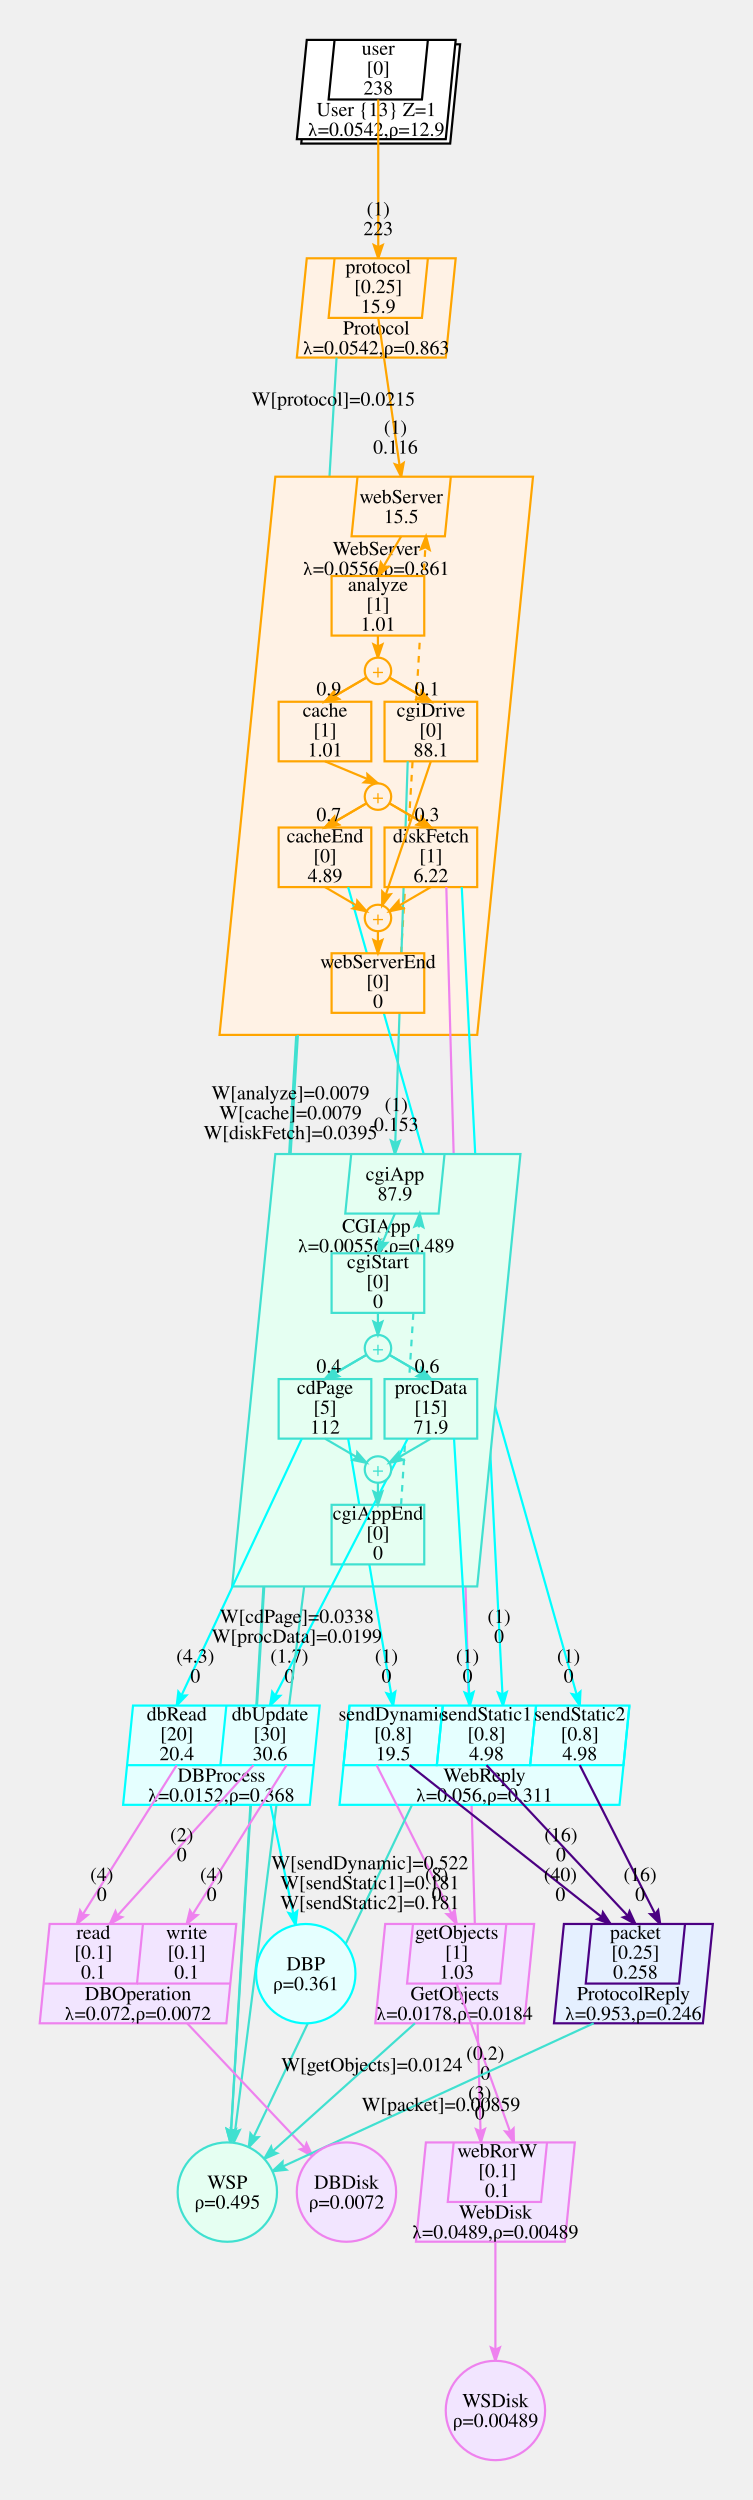
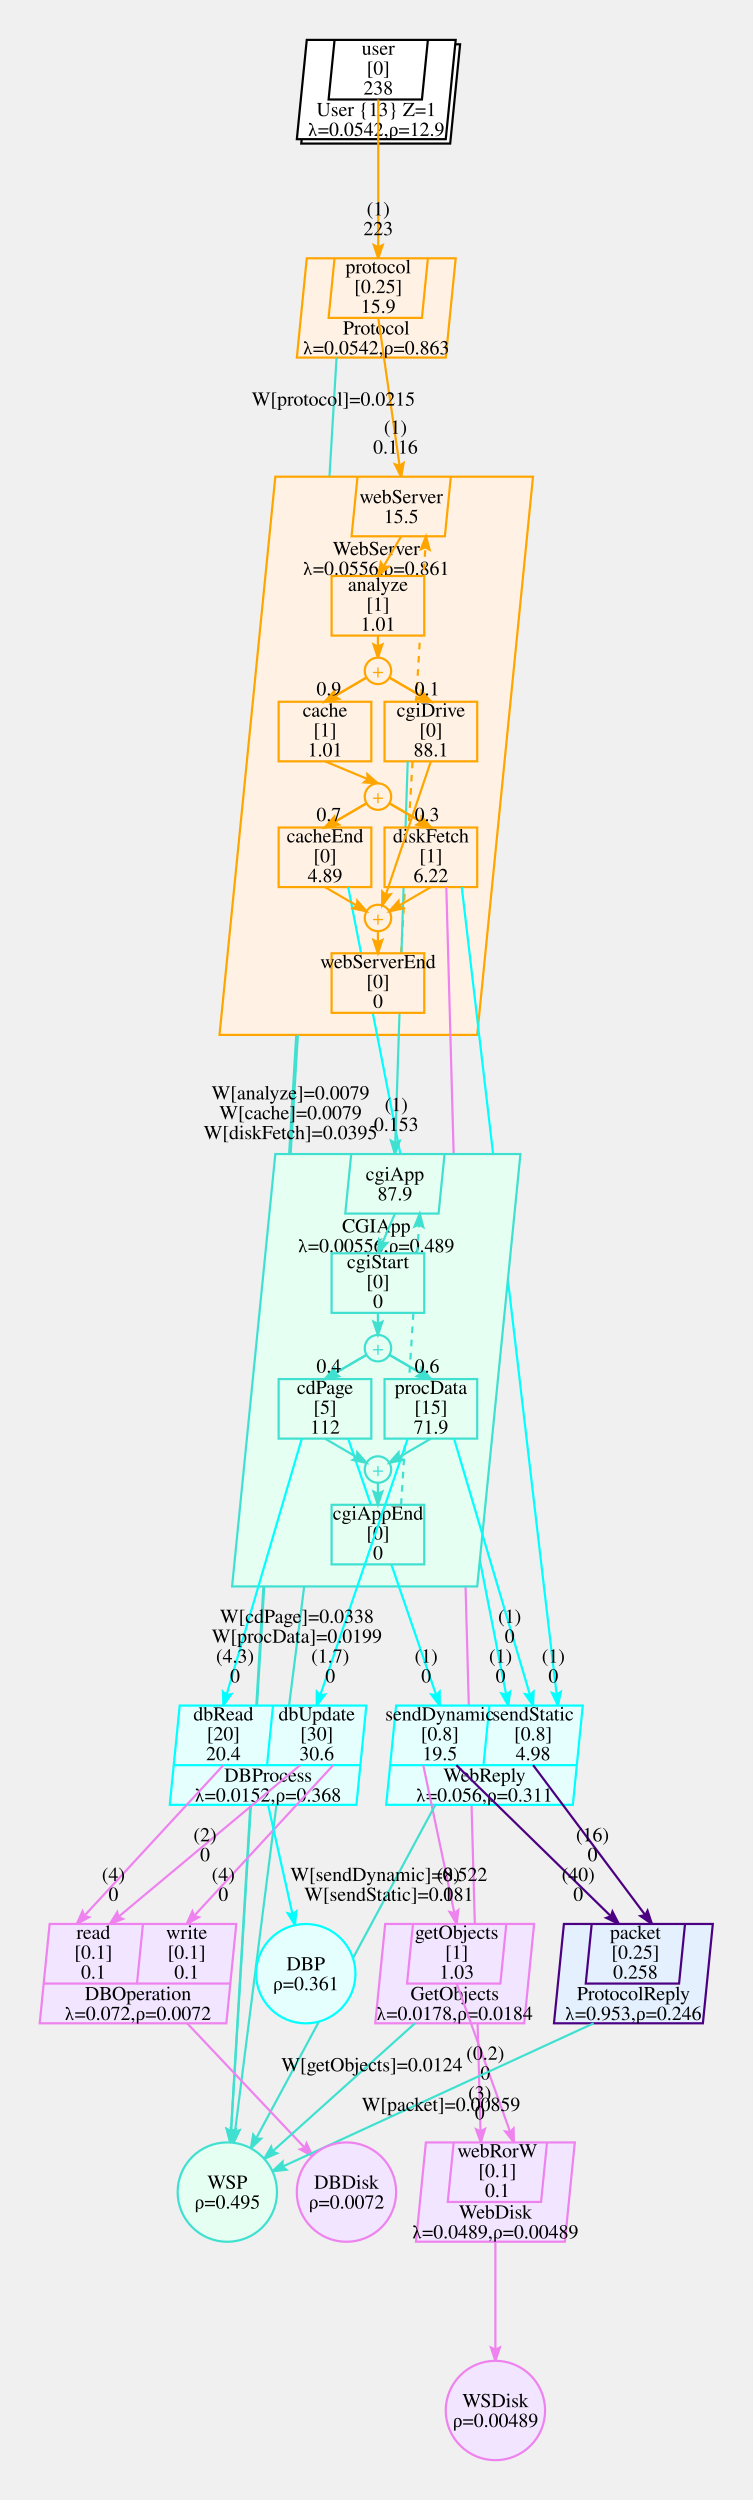
<svg xmlns="http://www.w3.org/2000/svg" width="4.737in" height="15.736in" viewBox="0 0 8528 28325">
  <polygon fill="#ffffff" stroke="black" stroke-width="25" points="3526.25,500 5213.75,500 5101.25,1625 3413.75,1625 " />
  <polygon fill="#ffffff" stroke="black" stroke-width="25" points="3476.25,450 5163.75,450 5051.25,1575 3363.75,1575 " />
  <text x="4264" y="1538" font-family="Times" font-style="Roman" font-size="225" fill="black" text-anchor="middle">λ=0.0542,ρ=12.9</text>
  <text x="4264" y="1313" font-family="Times" font-style="Roman" font-size="225" fill="black" text-anchor="middle">User {13} Z=1</text>
  <polyline stroke="black" stroke-width="25" fill="none" points="3791.25,450 3723.75,1125 4781.25,1125 4848.75,450 " />
  <text x="4286" y="1069" font-family="Times" font-style="Roman" font-size="225" fill="black" text-anchor="middle">238</text>
  <text x="4286" y="844" font-family="Times" font-style="Roman" font-size="225" fill="black" text-anchor="middle">[0]</text>
  <text x="4286" y="619" font-family="Times" font-style="Roman" font-size="225" fill="black" text-anchor="middle">user</text>
  <line x1="4286.25" y1="1125" x2="4286.25" y2="2925" stroke="Orange" stroke-width="25" />
  <polygon fill="Orange" stroke="Orange" stroke-width="25" points="4286.25,2925 4336.25,2775 4286.25,2800 4236.25,2775 " />
  <text x="4286" y="2663" font-family="Times" font-style="Roman" font-size="225" fill="black" text-anchor="middle">223</text>
  <text x="4286" y="2438" font-family="Times" font-style="Roman" font-size="225" fill="black" text-anchor="middle">(1)</text>
  <polygon fill="#fff2e5" stroke="Orange" stroke-width="25" points="3476.25,2925 5163.75,2925 5051.25,4050 3363.75,4050 " />
  <text x="4264" y="4013" font-family="Times" font-style="Roman" font-size="225" fill="black" text-anchor="middle">λ=0.0542,ρ=0.863</text>
  <text x="4264" y="3788" font-family="Times" font-style="Roman" font-size="225" fill="black" text-anchor="middle">Protocol</text>
  <polyline stroke="Orange" stroke-width="25" fill="none" points="3791.25,2925 3723.75,3600 4781.25,3600 4848.75,2925 " />
  <text x="4286" y="3544" font-family="Times" font-style="Roman" font-size="225" fill="black" text-anchor="middle">15.9</text>
  <text x="4286" y="3319" font-family="Times" font-style="Roman" font-size="225" fill="black" text-anchor="middle">[0.25]</text>
  <text x="4286" y="3094" font-family="Times" font-style="Roman" font-size="225" fill="black" text-anchor="middle">protocol</text>
  <line x1="4286.25" y1="3600" x2="4546.25" y2="5400" stroke="Orange" stroke-width="25" />
  <polygon fill="Orange" stroke="Orange" stroke-width="25" points="4546.25,5400 4574.29,5244.39 4528.38,5276.28 4475.32,5258.69 " />
  <text x="4481" y="5138" font-family="Times" font-style="Roman" font-size="225" fill="black" text-anchor="middle">0.116</text>
  <text x="4481" y="4913" font-family="Times" font-style="Roman" font-size="225" fill="black" text-anchor="middle">(1)</text>
  <line x1="3813.75" y1="4050" x2="2609.68" y2="24276" stroke="Turquoise" stroke-width="25" />
  <polygon fill="Turquoise" stroke="Turquoise" stroke-width="25" points="2609.68,24276 2668.5,24129.2 2617.11,24151.2 2568.68,24123.3 " />
  <text x="3778" y="4594" font-family="Times" font-style="Roman" font-size="225" fill="black" text-anchor="middle">W[protocol]=0.0215</text>
  <polygon fill="#fff2e5" stroke="Orange" stroke-width="25" points="3120,5400 6040,5400 5407.5,11725 2487.5,11725 " />
  <text x="4264" y="6513" font-family="Times" font-style="Roman" font-size="225" fill="black" text-anchor="middle">λ=0.0556,ρ=0.861</text>
  <text x="4264" y="6288" font-family="Times" font-style="Roman" font-size="225" fill="black" text-anchor="middle">WebServer</text>
  <polyline stroke="Orange" stroke-width="25" fill="none" points="4051.25,5400 3983.75,6075 5041.25,6075 5108.75,5400 " />
  <text x="4546" y="5925" font-family="Times" font-style="Roman" font-size="225" fill="black" text-anchor="middle">15.5</text>
  <text x="4546" y="5700" font-family="Times" font-style="Roman" font-size="225" fill="black" text-anchor="middle">webServer</text>
  <line x1="4546.25" y1="6075" x2="4282.5" y2="6525" stroke="Orange" stroke-width="25" />
  <polygon fill="Orange" stroke="Orange" stroke-width="25" points="4282.5,6525 4401.49,6420.87 4345.71,6417.16 4315.21,6370.31 " />
  <line x1="4545" y1="10800" x2="4827.5" y2="6075" stroke-dasharray="75" stroke="Orange" stroke-width="25" />
  <polygon fill="Orange" stroke="Orange" stroke-width="25" points="4827.5,6075 4768.64,6221.75 4820.04,6199.78 4868.46,6227.72 " />
  <polygon fill="#fff2e5" stroke="Orange" stroke-width="25" points="3757.5,7200 3757.5,6525 4807.5,6525 4807.5,7200 3757.5,7200 " />
  <text x="4283" y="7144" font-family="Times" font-style="Roman" font-size="225" fill="black" text-anchor="middle">1.01</text>
  <text x="4283" y="6919" font-family="Times" font-style="Roman" font-size="225" fill="black" text-anchor="middle">[1]</text>
  <text x="4283" y="6694" font-family="Times" font-style="Roman" font-size="225" fill="black" text-anchor="middle">analyze</text>
  <polygon fill="#fff2e5" stroke="Orange" stroke-width="25" points="3157.5,8625 3157.5,7950 4207.5,7950 4207.5,8625 3157.5,8625 " />
  <text x="3683" y="8569" font-family="Times" font-style="Roman" font-size="225" fill="black" text-anchor="middle">1.01</text>
  <text x="3683" y="8344" font-family="Times" font-style="Roman" font-size="225" fill="black" text-anchor="middle">[1]</text>
  <text x="3683" y="8119" font-family="Times" font-style="Roman" font-size="225" fill="black" text-anchor="middle">cache</text>
  <polygon fill="#fff2e5" stroke="Orange" stroke-width="25" points="3157.5,10050 3157.5,9375 4207.5,9375 4207.5,10050 3157.5,10050 " />
-   <line x1="3945" y1="10050" x2="6570" y2="19325" stroke="Cyan" stroke-width="25" />
-   <polygon fill="Cyan" stroke="Cyan" stroke-width="25" points="6570,19325 6577.26,19167.1 6535.96,19204.7 6481.04,19194.3 " />
-   <text x="6443" y="19063" font-family="Times" font-style="Roman" font-size="225" fill="black" text-anchor="middle">0</text>
-   <text x="6443" y="18838" font-family="Times" font-style="Roman" font-size="225" fill="black" text-anchor="middle">(1)</text>
+   <line x1="3945" y1="10050" x2="5760" y2="19325" stroke="Cyan" stroke-width="25" />
+   <polygon fill="Cyan" stroke="Cyan" stroke-width="25" points="5760,19325 5780.26,19168.2 5735.99,19202.3 5682.12,19187.4 " />
+   <text x="5672" y="19063" font-family="Times" font-style="Roman" font-size="225" fill="black" text-anchor="middle">0</text>
+   <text x="5672" y="18838" font-family="Times" font-style="Roman" font-size="225" fill="black" text-anchor="middle">(1)</text>
  <text x="3683" y="9994" font-family="Times" font-style="Roman" font-size="225" fill="black" text-anchor="middle">4.89</text>
  <text x="3683" y="9769" font-family="Times" font-style="Roman" font-size="225" fill="black" text-anchor="middle">[0]</text>
  <text x="3683" y="9544" font-family="Times" font-style="Roman" font-size="225" fill="black" text-anchor="middle">cacheEnd</text>
  <polygon fill="#fff2e5" stroke="Orange" stroke-width="25" points="4357.5,8625 4357.5,7950 5407.5,7950 5407.5,8625 4357.5,8625 " />
  <line x1="4620" y1="8625" x2="4475" y2="13075" stroke="Turquoise" stroke-width="25" />
  <polygon fill="Turquoise" stroke="Turquoise" stroke-width="25" points="4475,13075 4529.86,12926.7 4479.07,12950.1 4429.91,12923.5 " />
  <text x="4490" y="12813" font-family="Times" font-style="Roman" font-size="225" fill="black" text-anchor="middle">0.153</text>
  <text x="4490" y="12588" font-family="Times" font-style="Roman" font-size="225" fill="black" text-anchor="middle">(1)</text>
  <text x="4883" y="8569" font-family="Times" font-style="Roman" font-size="225" fill="black" text-anchor="middle">88.1</text>
  <text x="4883" y="8344" font-family="Times" font-style="Roman" font-size="225" fill="black" text-anchor="middle">[0]</text>
  <text x="4883" y="8119" font-family="Times" font-style="Roman" font-size="225" fill="black" text-anchor="middle">cgiDrive</text>
  <polygon fill="#fff2e5" stroke="Orange" stroke-width="25" points="4357.5,10050 4357.5,9375 5407.5,9375 5407.5,10050 4357.5,10050 " />
  <line x1="5057.5" y1="10050" x2="5448.75" y2="24275" stroke="Violet" stroke-width="25" />
  <polygon fill="Violet" stroke="Violet" stroke-width="25" points="5448.75,24275 5494.61,24123.7 5445.31,24150 5394.64,24126.4 " />
  <text x="5436" y="24013" font-family="Times" font-style="Roman" font-size="225" fill="black" text-anchor="middle">0</text>
  <text x="5436" y="23788" font-family="Times" font-style="Roman" font-size="225" fill="black" text-anchor="middle">(3)</text>
-   <line x1="5232.5" y1="10050" x2="5700" y2="19325" stroke="Cyan" stroke-width="25" />
-   <polygon fill="Cyan" stroke="Cyan" stroke-width="25" points="5700,19325 5742.39,19172.7 5693.71,19200.2 5642.51,19177.7 " />
-   <text x="5655" y="18613" font-family="Times" font-style="Roman" font-size="225" fill="black" text-anchor="middle">0</text>
-   <text x="5655" y="18388" font-family="Times" font-style="Roman" font-size="225" fill="black" text-anchor="middle">(1)</text>
+   <line x1="5232.5" y1="10050" x2="6322.5" y2="19325" stroke="Cyan" stroke-width="25" />
+   <polygon fill="Cyan" stroke="Cyan" stroke-width="25" points="6322.5,19325 6354.65,19170.2 6307.91,19200.9 6255.33,19181.9 " />
+   <text x="6270" y="19063" font-family="Times" font-style="Roman" font-size="225" fill="black" text-anchor="middle">0</text>
+   <text x="6270" y="18838" font-family="Times" font-style="Roman" font-size="225" fill="black" text-anchor="middle">(1)</text>
  <text x="4883" y="9994" font-family="Times" font-style="Roman" font-size="225" fill="black" text-anchor="middle">6.22</text>
  <text x="4883" y="9769" font-family="Times" font-style="Roman" font-size="225" fill="black" text-anchor="middle">[1]</text>
  <text x="4883" y="9544" font-family="Times" font-style="Roman" font-size="225" fill="black" text-anchor="middle">diskFetch</text>
  <polygon fill="#fff2e5" stroke="Orange" stroke-width="25" points="3757.5,11475 3757.5,10800 4807.5,10800 4807.5,11475 3757.5,11475 " />
  <text x="4283" y="11419" font-family="Times" font-style="Roman" font-size="225" fill="black" text-anchor="middle">0</text>
  <text x="4283" y="11194" font-family="Times" font-style="Roman" font-size="225" fill="black" text-anchor="middle">[0]</text>
  <text x="4283" y="10969" font-family="Times" font-style="Roman" font-size="225" fill="black" text-anchor="middle">webServerEnd</text>
  <line x1="4282.5" y1="7200" x2="4282.5" y2="7450" stroke="Orange" stroke-width="25" />
  <polygon fill="Orange" stroke="Orange" stroke-width="25" points="4282.5,7450 4332.5,7300 4282.5,7325 4232.5,7300 " />
  <line x1="3682.5" y1="8625" x2="4282.5" y2="8875" stroke="Orange" stroke-width="25" />
  <polygon fill="Orange" stroke="Orange" stroke-width="25" points="4282.5,8875 4163.27,8771.15 4167.12,8826.92 4124.81,8863.46 " />
  <circle cx="4283" cy="7600" r="150" fill="#fff2e5" stroke="Orange" stroke-width="25" />
  <text x="4283" y="7675" font-family="Times" font-style="Roman" font-size="225" fill="Orange" text-anchor="middle">+</text>
  <line x1="4152.93" y1="7675.58" x2="3682.5" y2="7950" stroke="Orange" stroke-width="25" />
  <polygon fill="Orange" stroke="Orange" stroke-width="25" points="3682.5,7950 3837.26,7917.61 3790.47,7887.02 3786.87,7831.23 " />
  <line x1="4412.07" y1="7675.58" x2="4882.5" y2="7950" stroke="Orange" stroke-width="25" />
  <polygon fill="Orange" stroke="Orange" stroke-width="25" points="4882.5,7950 4778.13,7831.23 4774.53,7887.02 4727.74,7917.61 " />
  <line x1="4152.93" y1="7675.58" x2="3682.5" y2="7950" stroke="Orange" stroke-width="25" />
  <polygon fill="Orange" stroke="Orange" stroke-width="25" points="3682.5,7950 3837.26,7917.61 3790.47,7887.02 3786.87,7831.23 " />
  <line x1="4412.07" y1="7675.58" x2="4882.5" y2="7950" stroke="Orange" stroke-width="25" />
  <polygon fill="Orange" stroke="Orange" stroke-width="25" points="4882.5,7950 4778.13,7831.23 4774.53,7887.02 4727.74,7917.61 " />
  <text x="3726" y="7877" font-family="Times" font-style="Roman" font-size="225" fill="black" text-anchor="middle">0.9</text>
  <text x="4839" y="7877" font-family="Times" font-style="Roman" font-size="225" fill="black" text-anchor="middle">0.1</text>
  <circle cx="4283" cy="10400" r="150" fill="#fff2e5" stroke="Orange" stroke-width="25" />
  <text x="4283" y="10475" font-family="Times" font-style="Roman" font-size="225" fill="Orange" text-anchor="middle">+</text>
  <line x1="3682.5" y1="10050" x2="4152.93" y2="10324.4" stroke="Orange" stroke-width="25" />
  <polygon fill="Orange" stroke="Orange" stroke-width="25" points="4152.93,10324.4 4048.56,10205.6 4044.96,10261.4 3998.17,10292 " />
  <line x1="4882.5" y1="8625" x2="4330.53" y2="10257.9" stroke="Orange" stroke-width="25" />
  <polygon fill="Orange" stroke="Orange" stroke-width="25" points="4330.53,10257.9 4425.94,10131.8 4370.56,10139.5 4331.2,10099.8 " />
  <line x1="4882.5" y1="10050" x2="4412.07" y2="10324.4" stroke="Orange" stroke-width="25" />
  <polygon fill="Orange" stroke="Orange" stroke-width="25" points="4412.07,10324.4 4566.83,10292 4520.04,10261.4 4516.44,10205.6 " />
  <circle cx="4283" cy="9025" r="150" fill="#fff2e5" stroke="Orange" stroke-width="25" />
  <text x="4283" y="9100" font-family="Times" font-style="Roman" font-size="225" fill="Orange" text-anchor="middle">+</text>
  <line x1="4152.93" y1="9100.58" x2="3682.5" y2="9375" stroke="Orange" stroke-width="25" />
  <polygon fill="Orange" stroke="Orange" stroke-width="25" points="3682.5,9375 3837.26,9342.61 3790.47,9312.02 3786.87,9256.23 " />
  <line x1="4412.07" y1="9100.58" x2="4882.5" y2="9375" stroke="Orange" stroke-width="25" />
  <polygon fill="Orange" stroke="Orange" stroke-width="25" points="4882.5,9375 4778.13,9256.23 4774.53,9312.02 4727.74,9342.61 " />
  <line x1="4152.93" y1="9100.58" x2="3682.5" y2="9375" stroke="Orange" stroke-width="25" />
  <polygon fill="Orange" stroke="Orange" stroke-width="25" points="3682.5,9375 3837.26,9342.61 3790.47,9312.02 3786.87,9256.23 " />
  <line x1="4412.07" y1="9100.58" x2="4882.5" y2="9375" stroke="Orange" stroke-width="25" />
  <polygon fill="Orange" stroke="Orange" stroke-width="25" points="4882.5,9375 4778.13,9256.23 4774.53,9312.02 4727.74,9342.61 " />
  <text x="3726" y="9302" font-family="Times" font-style="Roman" font-size="225" fill="black" text-anchor="middle">0.7</text>
  <text x="4839" y="9302" font-family="Times" font-style="Roman" font-size="225" fill="black" text-anchor="middle">0.3</text>
  <line x1="4282.5" y1="10550" x2="4282.5" y2="10800" stroke="Orange" stroke-width="25" />
  <polygon fill="Orange" stroke="Orange" stroke-width="25" points="4282.5,10800 4332.5,10650 4282.5,10675 4232.5,10650 " />
  <line x1="3375.62" y1="11725" x2="2610.48" y2="24276" stroke="Turquoise" stroke-width="25" />
  <polygon fill="Turquoise" stroke="Turquoise" stroke-width="25" points="2610.48,24276 2669.51,24129.4 2618.08,24151.3 2569.7,24123.3 " />
  <text x="3292" y="12906" font-family="Times" font-style="Roman" font-size="225" fill="black" text-anchor="middle">W[diskFetch]=0.0395</text>
  <text x="3292" y="12681" font-family="Times" font-style="Roman" font-size="225" fill="black" text-anchor="middle">W[cache]=0.0079</text>
  <text x="3292" y="12456" font-family="Times" font-style="Roman" font-size="225" fill="black" text-anchor="middle">W[analyze]=0.0079</text>
  <polygon fill="#e5fff2" stroke="Turquoise" stroke-width="25" points="3120,13075 5897.5,13075 5407.5,17975 2630,17975 " />
  <text x="4264" y="14188" font-family="Times" font-style="Roman" font-size="225" fill="black" text-anchor="middle">λ=0.00556,ρ=0.489</text>
  <text x="4264" y="13963" font-family="Times" font-style="Roman" font-size="225" fill="black" text-anchor="middle">CGIApp</text>
  <polyline stroke="Turquoise" stroke-width="25" fill="none" points="3980,13075 3912.5,13750 4970,13750 5037.5,13075 " />
  <text x="4475" y="13600" font-family="Times" font-style="Roman" font-size="225" fill="black" text-anchor="middle">87.9</text>
  <text x="4475" y="13375" font-family="Times" font-style="Roman" font-size="225" fill="black" text-anchor="middle">cgiApp</text>
  <line x1="4475" y1="13750" x2="4282.5" y2="14200" stroke="Turquoise" stroke-width="25" />
  <polygon fill="Turquoise" stroke="Turquoise" stroke-width="25" points="4282.5,14200 4387.47,14081.8 4331.66,14085.1 4295.52,14042.4 " />
  <line x1="4545" y1="17050" x2="4756.25" y2="13750" stroke-dasharray="75" stroke="Turquoise" stroke-width="25" />
  <polygon fill="Turquoise" stroke="Turquoise" stroke-width="25" points="4756.25,13750 4696.77,13896.5 4748.26,13874.7 4796.57,13902.9 " />
  <polygon fill="#e5fff2" stroke="Turquoise" stroke-width="25" points="3157.5,16300 3157.5,15625 4207.5,15625 4207.5,16300 3157.5,16300 " />
-   <line x1="3420" y1="16300" x2="2002.5" y2="19325" stroke="Cyan" stroke-width="25" />
-   <polygon fill="Cyan" stroke="Cyan" stroke-width="25" points="2002.5,19325 2111.42,19210.4 2055.54,19211.8 2020.87,19168 " />
-   <text x="2213" y="19063" font-family="Times" font-style="Roman" font-size="225" fill="black" text-anchor="middle">0</text>
-   <text x="2213" y="18838" font-family="Times" font-style="Roman" font-size="225" fill="black" text-anchor="middle">(4.3)</text>
-   <line x1="3945" y1="16300" x2="4455" y2="19325" stroke="Cyan" stroke-width="25" />
-   <polygon fill="Cyan" stroke="Cyan" stroke-width="25" points="4455,19325 4479.37,19168.8 4434.22,19201.7 4380.76,19185.4 " />
-   <text x="4379" y="19063" font-family="Times" font-style="Roman" font-size="225" fill="black" text-anchor="middle">0</text>
-   <text x="4379" y="18838" font-family="Times" font-style="Roman" font-size="225" fill="black" text-anchor="middle">(1)</text>
+   <line x1="3420" y1="16300" x2="2531.25" y2="19325" stroke="Cyan" stroke-width="25" />
+   <polygon fill="Cyan" stroke="Cyan" stroke-width="25" points="2531.25,19325 2621.51,19195.2 2566.49,19205.1 2525.56,19167 " />
+   <text x="2663" y="19063" font-family="Times" font-style="Roman" font-size="225" fill="black" text-anchor="middle">0</text>
+   <text x="2663" y="18838" font-family="Times" font-style="Roman" font-size="225" fill="black" text-anchor="middle">(4.3)</text>
+   <line x1="3945" y1="16300" x2="4983.75" y2="19325" stroke="Cyan" stroke-width="25" />
+   <polygon fill="Cyan" stroke="Cyan" stroke-width="25" points="4983.75,19325 4982.32,19166.9 4943.15,19206.8 4887.74,19199.4 " />
+   <text x="4829" y="19063" font-family="Times" font-style="Roman" font-size="225" fill="black" text-anchor="middle">0</text>
+   <text x="4829" y="18838" font-family="Times" font-style="Roman" font-size="225" fill="black" text-anchor="middle">(1)</text>
  <text x="3683" y="16244" font-family="Times" font-style="Roman" font-size="225" fill="black" text-anchor="middle">112</text>
  <text x="3683" y="16019" font-family="Times" font-style="Roman" font-size="225" fill="black" text-anchor="middle">[5]</text>
  <text x="3683" y="15794" font-family="Times" font-style="Roman" font-size="225" fill="black" text-anchor="middle">cdPage</text>
  <polygon fill="#e5fff2" stroke="Turquoise" stroke-width="25" points="3757.5,17725 3757.5,17050 4807.5,17050 4807.5,17725 3757.5,17725 " />
  <text x="4283" y="17669" font-family="Times" font-style="Roman" font-size="225" fill="black" text-anchor="middle">0</text>
  <text x="4283" y="17444" font-family="Times" font-style="Roman" font-size="225" fill="black" text-anchor="middle">[0]</text>
  <text x="4283" y="17219" font-family="Times" font-style="Roman" font-size="225" fill="black" text-anchor="middle">cgiAppEnd</text>
  <polygon fill="#e5fff2" stroke="Turquoise" stroke-width="25" points="3757.5,14875 3757.5,14200 4807.5,14200 4807.5,14875 3757.5,14875 " />
  <text x="4283" y="14819" font-family="Times" font-style="Roman" font-size="225" fill="black" text-anchor="middle">0</text>
  <text x="4283" y="14594" font-family="Times" font-style="Roman" font-size="225" fill="black" text-anchor="middle">[0]</text>
  <text x="4283" y="14369" font-family="Times" font-style="Roman" font-size="225" fill="black" text-anchor="middle">cgiStart</text>
  <polygon fill="#e5fff2" stroke="Turquoise" stroke-width="25" points="4357.5,16300 4357.5,15625 5407.5,15625 5407.5,16300 4357.5,16300 " />
-   <line x1="4620" y1="16300" x2="3060" y2="19325" stroke="Cyan" stroke-width="25" />
-   <polygon fill="Cyan" stroke="Cyan" stroke-width="25" points="3060,19325 3173.19,19214.6 3117.29,19213.9 3084.31,19168.8 " />
-   <text x="3279" y="19063" font-family="Times" font-style="Roman" font-size="225" fill="black" text-anchor="middle">0</text>
-   <text x="3279" y="18838" font-family="Times" font-style="Roman" font-size="225" fill="black" text-anchor="middle">(1.7)</text>
-   <line x1="5145" y1="16300" x2="5325" y2="19325" stroke="Cyan" stroke-width="25" />
-   <polygon fill="Cyan" stroke="Cyan" stroke-width="25" points="5325,19325 5366,19172.3 5317.58,19200.2 5266.18,19178.2 " />
-   <text x="5298" y="19063" font-family="Times" font-style="Roman" font-size="225" fill="black" text-anchor="middle">0</text>
-   <text x="5298" y="18838" font-family="Times" font-style="Roman" font-size="225" fill="black" text-anchor="middle">(1)</text>
+   <line x1="4620" y1="16300" x2="3588.75" y2="19325" stroke="Cyan" stroke-width="25" />
+   <polygon fill="Cyan" stroke="Cyan" stroke-width="25" points="3588.75,19325 3684.48,19199.2 3629.08,19206.7 3589.83,19166.9 " />
+   <text x="3742" y="19063" font-family="Times" font-style="Roman" font-size="225" fill="black" text-anchor="middle">0</text>
+   <text x="3742" y="18838" font-family="Times" font-style="Roman" font-size="225" fill="black" text-anchor="middle">(1.7)</text>
+   <line x1="5145" y1="16300" x2="6041.25" y2="19325" stroke="Cyan" stroke-width="25" />
+   <polygon fill="Cyan" stroke="Cyan" stroke-width="25" points="6041.25,19325 6046.58,19167 6005.74,19205.1 5950.7,19195.4 " />
+   <text x="5775" y="18613" font-family="Times" font-style="Roman" font-size="225" fill="black" text-anchor="middle">0</text>
+   <text x="5775" y="18388" font-family="Times" font-style="Roman" font-size="225" fill="black" text-anchor="middle">(1)</text>
  <text x="4883" y="16244" font-family="Times" font-style="Roman" font-size="225" fill="black" text-anchor="middle">71.9</text>
  <text x="4883" y="16019" font-family="Times" font-style="Roman" font-size="225" fill="black" text-anchor="middle">[15]</text>
  <text x="4883" y="15794" font-family="Times" font-style="Roman" font-size="225" fill="black" text-anchor="middle">procData</text>
  <circle cx="4283" cy="16650" r="150" fill="#e5fff2" stroke="Turquoise" stroke-width="25" />
  <text x="4283" y="16725" font-family="Times" font-style="Roman" font-size="225" fill="Turquoise" text-anchor="middle">+</text>
  <line x1="3682.5" y1="16300" x2="4152.93" y2="16574.4" stroke="Turquoise" stroke-width="25" />
  <polygon fill="Turquoise" stroke="Turquoise" stroke-width="25" points="4152.93,16574.4 4048.56,16455.6 4044.96,16511.4 3998.17,16542 " />
  <line x1="4882.5" y1="16300" x2="4412.07" y2="16574.4" stroke="Turquoise" stroke-width="25" />
  <polygon fill="Turquoise" stroke="Turquoise" stroke-width="25" points="4412.07,16574.4 4566.83,16542 4520.04,16511.4 4516.44,16455.6 " />
  <circle cx="4283" cy="15275" r="150" fill="#e5fff2" stroke="Turquoise" stroke-width="25" />
  <text x="4283" y="15350" font-family="Times" font-style="Roman" font-size="225" fill="Turquoise" text-anchor="middle">+</text>
  <line x1="4152.93" y1="15350.6" x2="3682.5" y2="15625" stroke="Turquoise" stroke-width="25" />
  <polygon fill="Turquoise" stroke="Turquoise" stroke-width="25" points="3682.5,15625 3837.26,15592.6 3790.47,15562 3786.87,15506.2 " />
  <line x1="4412.07" y1="15350.6" x2="4882.5" y2="15625" stroke="Turquoise" stroke-width="25" />
  <polygon fill="Turquoise" stroke="Turquoise" stroke-width="25" points="4882.5,15625 4778.13,15506.2 4774.53,15562 4727.74,15592.6 " />
  <line x1="4152.93" y1="15350.6" x2="3682.5" y2="15625" stroke="Turquoise" stroke-width="25" />
  <polygon fill="Turquoise" stroke="Turquoise" stroke-width="25" points="3682.5,15625 3837.26,15592.6 3790.47,15562 3786.87,15506.2 " />
  <line x1="4412.07" y1="15350.6" x2="4882.5" y2="15625" stroke="Turquoise" stroke-width="25" />
  <polygon fill="Turquoise" stroke="Turquoise" stroke-width="25" points="4882.5,15625 4778.13,15506.2 4774.53,15562 4727.74,15592.6 " />
  <text x="3726" y="15552" font-family="Times" font-style="Roman" font-size="225" fill="black" text-anchor="middle">0.4</text>
  <text x="4839" y="15552" font-family="Times" font-style="Roman" font-size="225" fill="black" text-anchor="middle">0.6</text>
  <line x1="4282.5" y1="16800" x2="4282.5" y2="17050" stroke="Turquoise" stroke-width="25" />
  <polygon fill="Turquoise" stroke="Turquoise" stroke-width="25" points="4282.5,17050 4332.5,16900 4282.5,16925 4232.5,16900 " />
  <line x1="4282.5" y1="14875" x2="4282.5" y2="15125" stroke="Turquoise" stroke-width="25" />
  <polygon fill="Turquoise" stroke="Turquoise" stroke-width="25" points="4282.5,15125 4332.5,14975 4282.5,15000 4232.5,14975 " />
  <line x1="3446.88" y1="17975" x2="2647.05" y2="24279.5" stroke="Turquoise" stroke-width="25" />
  <polygon fill="Turquoise" stroke="Turquoise" stroke-width="25" points="2647.05,24279.5 2715.53,24137 2662.78,24155.5 2616.32,24124.4 " />
  <text x="3364" y="18613" font-family="Times" font-style="Roman" font-size="225" fill="black" text-anchor="middle">W[procData]=0.0199</text>
  <text x="3364" y="18388" font-family="Times" font-style="Roman" font-size="225" fill="black" text-anchor="middle">W[cdPage]=0.0338</text>
-   <polygon fill="#e5ffff" stroke="Cyan" stroke-width="25" points="1507.5,19325 3622.5,19325 3510,20450 1395,20450 " />
-   <text x="2509" y="20413" font-family="Times" font-style="Roman" font-size="225" fill="black" text-anchor="middle">λ=0.0152,ρ=0.368</text>
-   <text x="2509" y="20188" font-family="Times" font-style="Roman" font-size="225" fill="black" text-anchor="middle">DBProcess</text>
-   <polyline stroke="Cyan" stroke-width="25" fill="none" points="1440,20000 2497.5,20000 2565,19325 " />
-   <text x="2003" y="19944" font-family="Times" font-style="Roman" font-size="225" fill="black" text-anchor="middle">20.4</text>
-   <text x="2003" y="19719" font-family="Times" font-style="Roman" font-size="225" fill="black" text-anchor="middle">[20]</text>
-   <text x="2003" y="19494" font-family="Times" font-style="Roman" font-size="225" fill="black" text-anchor="middle">dbRead</text>
-   <line x1="2002.5" y1="20000" x2="870" y2="21800" stroke="Violet" stroke-width="25" />
-   <polygon fill="Violet" stroke="Violet" stroke-width="25" points="870,21800 992.2,21699.7 936.567,21694.2 907.559,21646.4 " />
-   <text x="1153" y="21538" font-family="Times" font-style="Roman" font-size="225" fill="black" text-anchor="middle">0</text>
-   <text x="1153" y="21313" font-family="Times" font-style="Roman" font-size="225" fill="black" text-anchor="middle">(4)</text>
-   <line x1="2497.5" y1="20000" x2="3555" y2="20000" stroke="Cyan" stroke-width="25" />
-   <text x="3060" y="19944" font-family="Times" font-style="Roman" font-size="225" fill="black" text-anchor="middle">30.6</text>
-   <text x="3060" y="19719" font-family="Times" font-style="Roman" font-size="225" fill="black" text-anchor="middle">[30]</text>
-   <text x="3060" y="19494" font-family="Times" font-style="Roman" font-size="225" fill="black" text-anchor="middle">dbUpdate</text>
-   <line x1="2872.5" y1="20000" x2="1245" y2="21800" stroke="Violet" stroke-width="25" />
-   <polygon fill="Violet" stroke="Violet" stroke-width="25" points="1245,21800 1382.69,21722.3 1328.83,21707.3 1308.51,21655.2 " />
-   <text x="2059" y="21088" font-family="Times" font-style="Roman" font-size="225" fill="black" text-anchor="middle">0</text>
-   <text x="2059" y="20863" font-family="Times" font-style="Roman" font-size="225" fill="black" text-anchor="middle">(2)</text>
-   <line x1="3247.5" y1="20000" x2="2115" y2="21800" stroke="Violet" stroke-width="25" />
-   <polygon fill="Violet" stroke="Violet" stroke-width="25" points="2115,21800 2237.2,21699.7 2181.57,21694.2 2152.56,21646.4 " />
-   <text x="2398" y="21538" font-family="Times" font-style="Roman" font-size="225" fill="black" text-anchor="middle">0</text>
-   <text x="2398" y="21313" font-family="Times" font-style="Roman" font-size="225" fill="black" text-anchor="middle">(4)</text>
-   <line x1="3065.62" y1="20450" x2="3350.02" y2="21811.9" stroke="Cyan" stroke-width="25" />
-   <polygon fill="Cyan" stroke="Cyan" stroke-width="25" points="3350.02,21811.9 3368.3,21654.8 3324.47,21689.5 3270.41,21675.3 " />
-   <polygon fill="#e5ffff" stroke="Cyan" stroke-width="25" points="3960,19325 7132.5,19325 7020,20450 3847.5,20450 " />
+   <polygon fill="#e5ffff" stroke="Cyan" stroke-width="25" points="2036.25,19325 4151.25,19325 4038.75,20450 1923.75,20450 " />
+   <text x="3038" y="20413" font-family="Times" font-style="Roman" font-size="225" fill="black" text-anchor="middle">λ=0.0152,ρ=0.368</text>
+   <text x="3038" y="20188" font-family="Times" font-style="Roman" font-size="225" fill="black" text-anchor="middle">DBProcess</text>
+   <polyline stroke="Cyan" stroke-width="25" fill="none" points="1968.75,20000 3026.25,20000 3093.75,19325 " />
+   <text x="2531" y="19944" font-family="Times" font-style="Roman" font-size="225" fill="black" text-anchor="middle">20.4</text>
+   <text x="2531" y="19719" font-family="Times" font-style="Roman" font-size="225" fill="black" text-anchor="middle">[20]</text>
+   <text x="2531" y="19494" font-family="Times" font-style="Roman" font-size="225" fill="black" text-anchor="middle">dbRead</text>
+   <line x1="2531.25" y1="20000" x2="870" y2="21800" stroke="Violet" stroke-width="25" />
+   <polygon fill="Violet" stroke="Violet" stroke-width="25" points="870,21800 1008.48,21723.7 954.777,21708.1 934.989,21655.9 " />
+   <text x="1285" y="21538" font-family="Times" font-style="Roman" font-size="225" fill="black" text-anchor="middle">0</text>
+   <text x="1285" y="21313" font-family="Times" font-style="Roman" font-size="225" fill="black" text-anchor="middle">(4)</text>
+   <line x1="3026.25" y1="20000" x2="4083.75" y2="20000" stroke="Cyan" stroke-width="25" />
+   <text x="3589" y="19944" font-family="Times" font-style="Roman" font-size="225" fill="black" text-anchor="middle">30.6</text>
+   <text x="3589" y="19719" font-family="Times" font-style="Roman" font-size="225" fill="black" text-anchor="middle">[30]</text>
+   <text x="3589" y="19494" font-family="Times" font-style="Roman" font-size="225" fill="black" text-anchor="middle">dbUpdate</text>
+   <line x1="3401.25" y1="20000" x2="1245" y2="21800" stroke="Violet" stroke-width="25" />
+   <polygon fill="Violet" stroke="Violet" stroke-width="25" points="1245,21800 1392.19,21742.3 1340.96,21719.9 1328.11,21665.5 " />
+   <text x="2323" y="21088" font-family="Times" font-style="Roman" font-size="225" fill="black" text-anchor="middle">0</text>
+   <text x="2323" y="20863" font-family="Times" font-style="Roman" font-size="225" fill="black" text-anchor="middle">(2)</text>
+   <line x1="3776.25" y1="20000" x2="2115" y2="21800" stroke="Violet" stroke-width="25" />
+   <polygon fill="Violet" stroke="Violet" stroke-width="25" points="2115,21800 2253.48,21723.7 2199.78,21708.1 2179.99,21655.9 " />
+   <text x="2530" y="21538" font-family="Times" font-style="Roman" font-size="225" fill="black" text-anchor="middle">0</text>
+   <text x="2530" y="21313" font-family="Times" font-style="Roman" font-size="225" fill="black" text-anchor="middle">(4)</text>
+   <line x1="3037.5" y1="20450" x2="3342.29" y2="21813.5" stroke="Cyan" stroke-width="25" />
+   <polygon fill="Cyan" stroke="Cyan" stroke-width="25" points="3342.29,21813.5 3358.37,21656.3 3315.02,21691.6 3260.78,21678.1 " />
+   <polygon fill="#e5ffff" stroke="Cyan" stroke-width="25" points="4488.75,19325 6603.75,19325 6491.25,20450 4376.25,20450 " />
  <text x="5490" y="20413" font-family="Times" font-style="Roman" font-size="225" fill="black" text-anchor="middle">λ=0.056,ρ=0.311</text>
  <text x="5490" y="20188" font-family="Times" font-style="Roman" font-size="225" fill="black" text-anchor="middle">WebReply</text>
-   <polyline stroke="Cyan" stroke-width="25" fill="none" points="3960,19325 3892.5,20000 4950,20000 5017.5,19325 " />
-   <text x="4455" y="19944" font-family="Times" font-style="Roman" font-size="225" fill="black" text-anchor="middle">19.5</text>
-   <text x="4455" y="19719" font-family="Times" font-style="Roman" font-size="225" fill="black" text-anchor="middle">[0.8]</text>
-   <text x="4455" y="19494" font-family="Times" font-style="Roman" font-size="225" fill="black" text-anchor="middle">sendDynamic</text>
-   <line x1="4267.5" y1="20000" x2="5175" y2="21800" stroke="Violet" stroke-width="25" />
-   <polygon fill="Violet" stroke="Violet" stroke-width="25" points="5175,21800 5152.12,21643.6 5118.73,21688.4 5062.83,21688.6 " />
-   <text x="4948" y="21538" font-family="Times" font-style="Roman" font-size="225" fill="black" text-anchor="middle">0</text>
-   <text x="4948" y="21313" font-family="Times" font-style="Roman" font-size="225" fill="black" text-anchor="middle">(8)</text>
-   <line x1="4642.5" y1="20000" x2="6918.75" y2="21800" stroke="Indigo" stroke-width="25" />
-   <polygon fill="Indigo" stroke="Indigo" stroke-width="25" points="6918.75,21800 6832.11,21667.7 6820.7,21722.5 6770.08,21746.2 " />
-   <text x="6350" y="21538" font-family="Times" font-style="Roman" font-size="225" fill="black" text-anchor="middle">0</text>
-   <text x="6350" y="21313" font-family="Times" font-style="Roman" font-size="225" fill="black" text-anchor="middle">(40)</text>
-   <polyline stroke="Cyan" stroke-width="25" fill="none" points="5017.5,19325 4950,20000 6007.5,20000 6075,19325 " />
-   <text x="5513" y="19944" font-family="Times" font-style="Roman" font-size="225" fill="black" text-anchor="middle">4.98</text>
-   <text x="5513" y="19719" font-family="Times" font-style="Roman" font-size="225" fill="black" text-anchor="middle">[0.8]</text>
-   <text x="5513" y="19494" font-family="Times" font-style="Roman" font-size="225" fill="black" text-anchor="middle">sendStatic1</text>
-   <line x1="5512.5" y1="20000" x2="7200" y2="21800" stroke="Indigo" stroke-width="25" />
-   <polygon fill="Indigo" stroke="Indigo" stroke-width="25" points="7200,21800 7133.89,21656.4 7114.51,21708.8 7060.93,21724.8 " />
-   <text x="6356" y="21088" font-family="Times" font-style="Roman" font-size="225" fill="black" text-anchor="middle">0</text>
-   <text x="6356" y="20863" font-family="Times" font-style="Roman" font-size="225" fill="black" text-anchor="middle">(16)</text>
-   <polyline stroke="Cyan" stroke-width="25" fill="none" points="6075,19325 6007.5,20000 7065,20000 7132.5,19325 " />
-   <text x="6570" y="19944" font-family="Times" font-style="Roman" font-size="225" fill="black" text-anchor="middle">4.98</text>
-   <text x="6570" y="19719" font-family="Times" font-style="Roman" font-size="225" fill="black" text-anchor="middle">[0.8]</text>
-   <text x="6570" y="19494" font-family="Times" font-style="Roman" font-size="225" fill="black" text-anchor="middle">sendStatic2</text>
-   <line x1="6570" y1="20000" x2="7481.25" y2="21800" stroke="Indigo" stroke-width="25" />
-   <polygon fill="Indigo" stroke="Indigo" stroke-width="25" points="7481.25,21800 7458.11,21643.6 7424.79,21688.5 7368.89,21688.8 " />
-   <text x="7253" y="21538" font-family="Times" font-style="Roman" font-size="225" fill="black" text-anchor="middle">0</text>
-   <text x="7253" y="21313" font-family="Times" font-style="Roman" font-size="225" fill="black" text-anchor="middle">(16)</text>
-   <line x1="4668.75" y1="20450" x2="2818.39" y2="24329.8" stroke="Turquoise" stroke-width="25" />
-   <polygon fill="Turquoise" stroke="Turquoise" stroke-width="25" points="2818.39,24329.8 2928.09,24215.9 2872.2,24217 2837.83,24172.9 " />
-   <text x="4191" y="21631" font-family="Times" font-style="Roman" font-size="225" fill="black" text-anchor="middle">W[sendStatic2]=0.181</text>
-   <text x="4191" y="21406" font-family="Times" font-style="Roman" font-size="225" fill="black" text-anchor="middle">W[sendStatic1]=0.181</text>
-   <text x="4191" y="21181" font-family="Times" font-style="Roman" font-size="225" fill="black" text-anchor="middle">W[sendDynamic]=0.522</text>
+   <polyline stroke="Cyan" stroke-width="25" fill="none" points="4421.25,20000 5478.75,20000 5546.25,19325 " />
+   <text x="4984" y="19944" font-family="Times" font-style="Roman" font-size="225" fill="black" text-anchor="middle">19.5</text>
+   <text x="4984" y="19719" font-family="Times" font-style="Roman" font-size="225" fill="black" text-anchor="middle">[0.8]</text>
+   <text x="4984" y="19494" font-family="Times" font-style="Roman" font-size="225" fill="black" text-anchor="middle">sendDynamic</text>
+   <line x1="4796.25" y1="20000" x2="5175" y2="21800" stroke="Violet" stroke-width="25" />
+   <polygon fill="Violet" stroke="Violet" stroke-width="25" points="5175,21800 5193.04,21642.9 5149.26,21677.7 5095.19,21663.5 " />
+   <text x="5080" y="21538" font-family="Times" font-style="Roman" font-size="225" fill="black" text-anchor="middle">0</text>
+   <text x="5080" y="21313" font-family="Times" font-style="Roman" font-size="225" fill="black" text-anchor="middle">(8)</text>
+   <line x1="5171.25" y1="20000" x2="7012.5" y2="21800" stroke="Indigo" stroke-width="25" />
+   <polygon fill="Indigo" stroke="Indigo" stroke-width="25" points="7012.5,21800 6940.19,21659.4 6923.12,21712.6 6870.29,21730.9 " />
+   <text x="6552" y="21538" font-family="Times" font-style="Roman" font-size="225" fill="black" text-anchor="middle">0</text>
+   <text x="6552" y="21313" font-family="Times" font-style="Roman" font-size="225" fill="black" text-anchor="middle">(40)</text>
+   <line x1="5478.75" y1="20000" x2="6536.25" y2="20000" stroke="Cyan" stroke-width="25" />
+   <text x="6041" y="19944" font-family="Times" font-style="Roman" font-size="225" fill="black" text-anchor="middle">4.98</text>
+   <text x="6041" y="19719" font-family="Times" font-style="Roman" font-size="225" fill="black" text-anchor="middle">[0.8]</text>
+   <text x="6041" y="19494" font-family="Times" font-style="Roman" font-size="225" fill="black" text-anchor="middle">sendStatic</text>
+   <line x1="6041.25" y1="20000" x2="7387.5" y2="21800" stroke="Indigo" stroke-width="25" />
+   <polygon fill="Indigo" stroke="Indigo" stroke-width="25" points="7387.5,21800 7337.7,21649.9 7312.63,21699.9 7257.62,21709.8 " />
+   <text x="6714" y="21088" font-family="Times" font-style="Roman" font-size="225" fill="black" text-anchor="middle">0</text>
+   <text x="6714" y="20863" font-family="Times" font-style="Roman" font-size="225" fill="black" text-anchor="middle">(16)</text>
+   <line x1="4933.12" y1="20450" x2="2842.44" y2="24342" stroke="Turquoise" stroke-width="25" />
+   <polygon fill="Turquoise" stroke="Turquoise" stroke-width="25" points="2842.44,24342 2957.47,24233.5 2901.59,24231.9 2869.38,24186.2 " />
+   <text x="4406" y="21538" font-family="Times" font-style="Roman" font-size="225" fill="black" text-anchor="middle">W[sendStatic]=0.181</text>
+   <text x="4406" y="21313" font-family="Times" font-style="Roman" font-size="225" fill="black" text-anchor="middle">W[sendDynamic]=0.522</text>
  <polygon fill="#f2e5ff" stroke="Violet" stroke-width="25" points="562.5,21800 2677.5,21800 2565,22925 450,22925 " />
  <text x="1564" y="22888" font-family="Times" font-style="Roman" font-size="225" fill="black" text-anchor="middle">λ=0.072,ρ=0.0072</text>
  <text x="1564" y="22663" font-family="Times" font-style="Roman" font-size="225" fill="black" text-anchor="middle">DBOperation</text>
  <polyline stroke="Violet" stroke-width="25" fill="none" points="495,22475 1552.5,22475 1620,21800 " />
  <text x="1058" y="22419" font-family="Times" font-style="Roman" font-size="225" fill="black" text-anchor="middle">0.1</text>
  <text x="1058" y="22194" font-family="Times" font-style="Roman" font-size="225" fill="black" text-anchor="middle">[0.1]</text>
  <text x="1058" y="21969" font-family="Times" font-style="Roman" font-size="225" fill="black" text-anchor="middle">read</text>
  <line x1="1552.5" y1="22475" x2="2610" y2="22475" stroke="Violet" stroke-width="25" />
  <text x="2115" y="22419" font-family="Times" font-style="Roman" font-size="225" fill="black" text-anchor="middle">0.1</text>
  <text x="2115" y="22194" font-family="Times" font-style="Roman" font-size="225" fill="black" text-anchor="middle">[0.1]</text>
  <text x="2115" y="21969" font-family="Times" font-style="Roman" font-size="225" fill="black" text-anchor="middle">write</text>
  <line x1="2120.62" y1="22925" x2="3540.09" y2="24428.5" stroke="Violet" stroke-width="25" />
  <polygon fill="Violet" stroke="Violet" stroke-width="25" points="3540.09,24428.5 3473.48,24285.1 3454.28,24337.6 3400.76,24353.7 " />
  <circle cx="3465" cy="22363" r="563" fill="#e5ffff" stroke="Cyan" stroke-width="25" />
  <text x="3465" y="22550" font-family="Times" font-style="Roman" font-size="225" fill="black" text-anchor="middle">ρ=0.361</text>
  <text x="3465" y="22325" font-family="Times" font-style="Roman" font-size="225" fill="black" text-anchor="middle">DBP</text>
  <polygon fill="#f2e5ff" stroke="Violet" stroke-width="25" points="4365,21800 6052.5,21800 5940,22925 4252.5,22925 " />
  <text x="5153" y="22888" font-family="Times" font-style="Roman" font-size="225" fill="black" text-anchor="middle">λ=0.0178,ρ=0.0184</text>
  <text x="5153" y="22663" font-family="Times" font-style="Roman" font-size="225" fill="black" text-anchor="middle">GetObjects</text>
  <polyline stroke="Violet" stroke-width="25" fill="none" points="4680,21800 4612.5,22475 5670,22475 5737.5,21800 " />
  <text x="5175" y="22419" font-family="Times" font-style="Roman" font-size="225" fill="black" text-anchor="middle">1.03</text>
  <text x="5175" y="22194" font-family="Times" font-style="Roman" font-size="225" fill="black" text-anchor="middle">[1]</text>
  <text x="5175" y="21969" font-family="Times" font-style="Roman" font-size="225" fill="black" text-anchor="middle">getObjects</text>
  <line x1="5175" y1="22475" x2="5823.75" y2="24275" stroke="Violet" stroke-width="25" />
  <polygon fill="Violet" stroke="Violet" stroke-width="25" points="5823.75,24275 5819.93,24116.9 5781.37,24157.4 5725.85,24150.8 " />
  <text x="5499" y="23563" font-family="Times" font-style="Roman" font-size="225" fill="black" text-anchor="middle">0</text>
  <text x="5499" y="23338" font-family="Times" font-style="Roman" font-size="225" fill="black" text-anchor="middle">(0.2)</text>
  <line x1="4702.5" y1="22925" x2="2994.46" y2="24461.3" stroke="Turquoise" stroke-width="25" />
  <polygon fill="Turquoise" stroke="Turquoise" stroke-width="25" points="2994.46,24461.3 3139.42,24398.2 3087.4,24377.7 3072.55,24323.8 " />
  <text x="4214" y="23469" font-family="Times" font-style="Roman" font-size="225" fill="black" text-anchor="middle">W[getObjects]=0.0124</text>
  <polygon fill="#e5f0ff" stroke="Indigo" stroke-width="25" points="6390,21800 8077.5,21800 7965,22925 6277.5,22925 " />
  <text x="7178" y="22888" font-family="Times" font-style="Roman" font-size="225" fill="black" text-anchor="middle">λ=0.953,ρ=0.246</text>
  <text x="7178" y="22663" font-family="Times" font-style="Roman" font-size="225" fill="black" text-anchor="middle">ProtocolReply</text>
  <polyline stroke="Indigo" stroke-width="25" fill="none" points="6705,21800 6637.5,22475 7695,22475 7762.5,21800 " />
  <text x="7200" y="22419" font-family="Times" font-style="Roman" font-size="225" fill="black" text-anchor="middle">0.258</text>
  <text x="7200" y="22194" font-family="Times" font-style="Roman" font-size="225" fill="black" text-anchor="middle">[0.25]</text>
  <text x="7200" y="21969" font-family="Times" font-style="Roman" font-size="225" fill="black" text-anchor="middle">packet</text>
  <line x1="6727.5" y1="22925" x2="3087.14" y2="24602.1" stroke="Turquoise" stroke-width="25" />
  <polygon fill="Turquoise" stroke="Turquoise" stroke-width="25" points="3087.14,24602.1 3244.3,24584.8 3200.67,24549.8 3202.45,24494 " />
  <text x="4997" y="23919" font-family="Times" font-style="Roman" font-size="225" fill="black" text-anchor="middle">W[packet]=0.00859</text>
  <circle cx="2576" cy="24838" r="563" fill="#e5fff2" stroke="Turquoise" stroke-width="25" />
  <text x="2576" y="25025" font-family="Times" font-style="Roman" font-size="225" fill="black" text-anchor="middle">ρ=0.495</text>
  <text x="2576" y="24800" font-family="Times" font-style="Roman" font-size="225" fill="black" text-anchor="middle">WSP</text>
  <circle cx="3926" cy="24838" r="563" fill="#f2e5ff" stroke="Violet" stroke-width="25" />
  <text x="3926" y="25025" font-family="Times" font-style="Roman" font-size="225" fill="black" text-anchor="middle">ρ=0.0072</text>
  <text x="3926" y="24800" font-family="Times" font-style="Roman" font-size="225" fill="black" text-anchor="middle">DBDisk</text>
  <polygon fill="#f2e5ff" stroke="Violet" stroke-width="25" points="4826.25,24275 6513.75,24275 6401.25,25400 4713.75,25400 " />
  <text x="5614" y="25363" font-family="Times" font-style="Roman" font-size="225" fill="black" text-anchor="middle">λ=0.0489,ρ=0.00489</text>
  <text x="5614" y="25138" font-family="Times" font-style="Roman" font-size="225" fill="black" text-anchor="middle">WebDisk</text>
  <polyline stroke="Violet" stroke-width="25" fill="none" points="5141.25,24275 5073.75,24950 6131.25,24950 6198.75,24275 " />
  <text x="5636" y="24894" font-family="Times" font-style="Roman" font-size="225" fill="black" text-anchor="middle">0.1</text>
  <text x="5636" y="24669" font-family="Times" font-style="Roman" font-size="225" fill="black" text-anchor="middle">[0.1]</text>
  <text x="5636" y="24444" font-family="Times" font-style="Roman" font-size="225" fill="black" text-anchor="middle">webRorW</text>
  <line x1="5613.75" y1="25400" x2="5613.75" y2="26750" stroke="Violet" stroke-width="25" />
  <polygon fill="Violet" stroke="Violet" stroke-width="25" points="5613.75,26750 5663.75,26600 5613.75,26625 5563.75,26600 " />
  <circle cx="5614" cy="27313" r="563" fill="#f2e5ff" stroke="Violet" stroke-width="25" />
  <text x="5614" y="27500" font-family="Times" font-style="Roman" font-size="225" fill="black" text-anchor="middle">ρ=0.00489</text>
  <text x="5614" y="27275" font-family="Times" font-style="Roman" font-size="225" fill="black" text-anchor="middle">WSDisk</text>
</svg>
